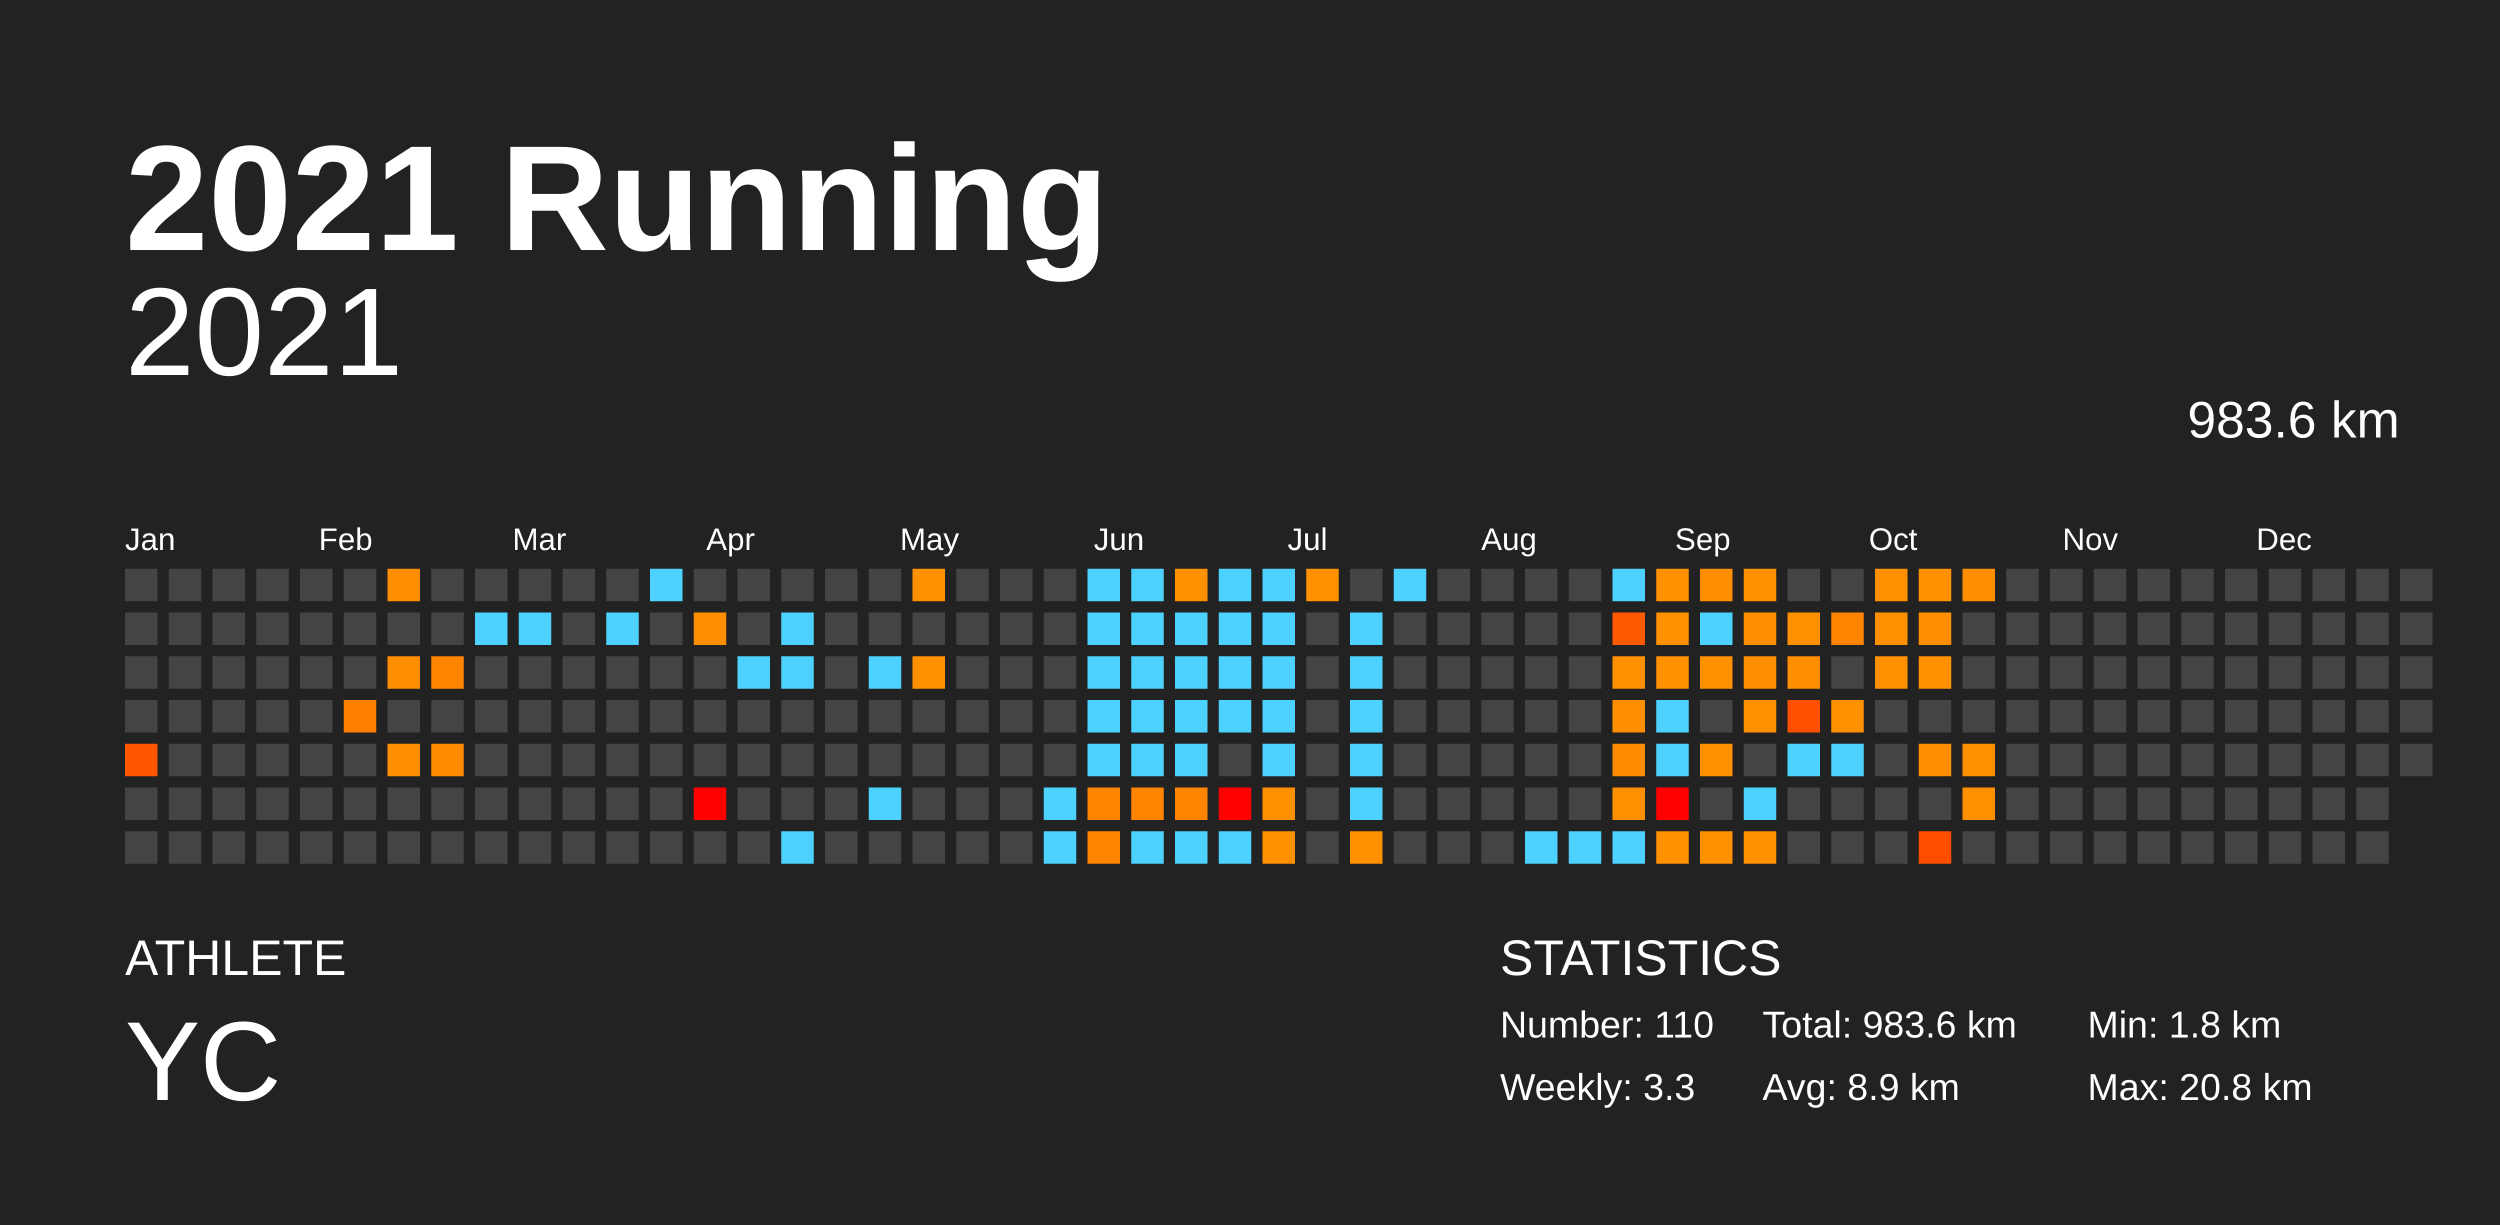
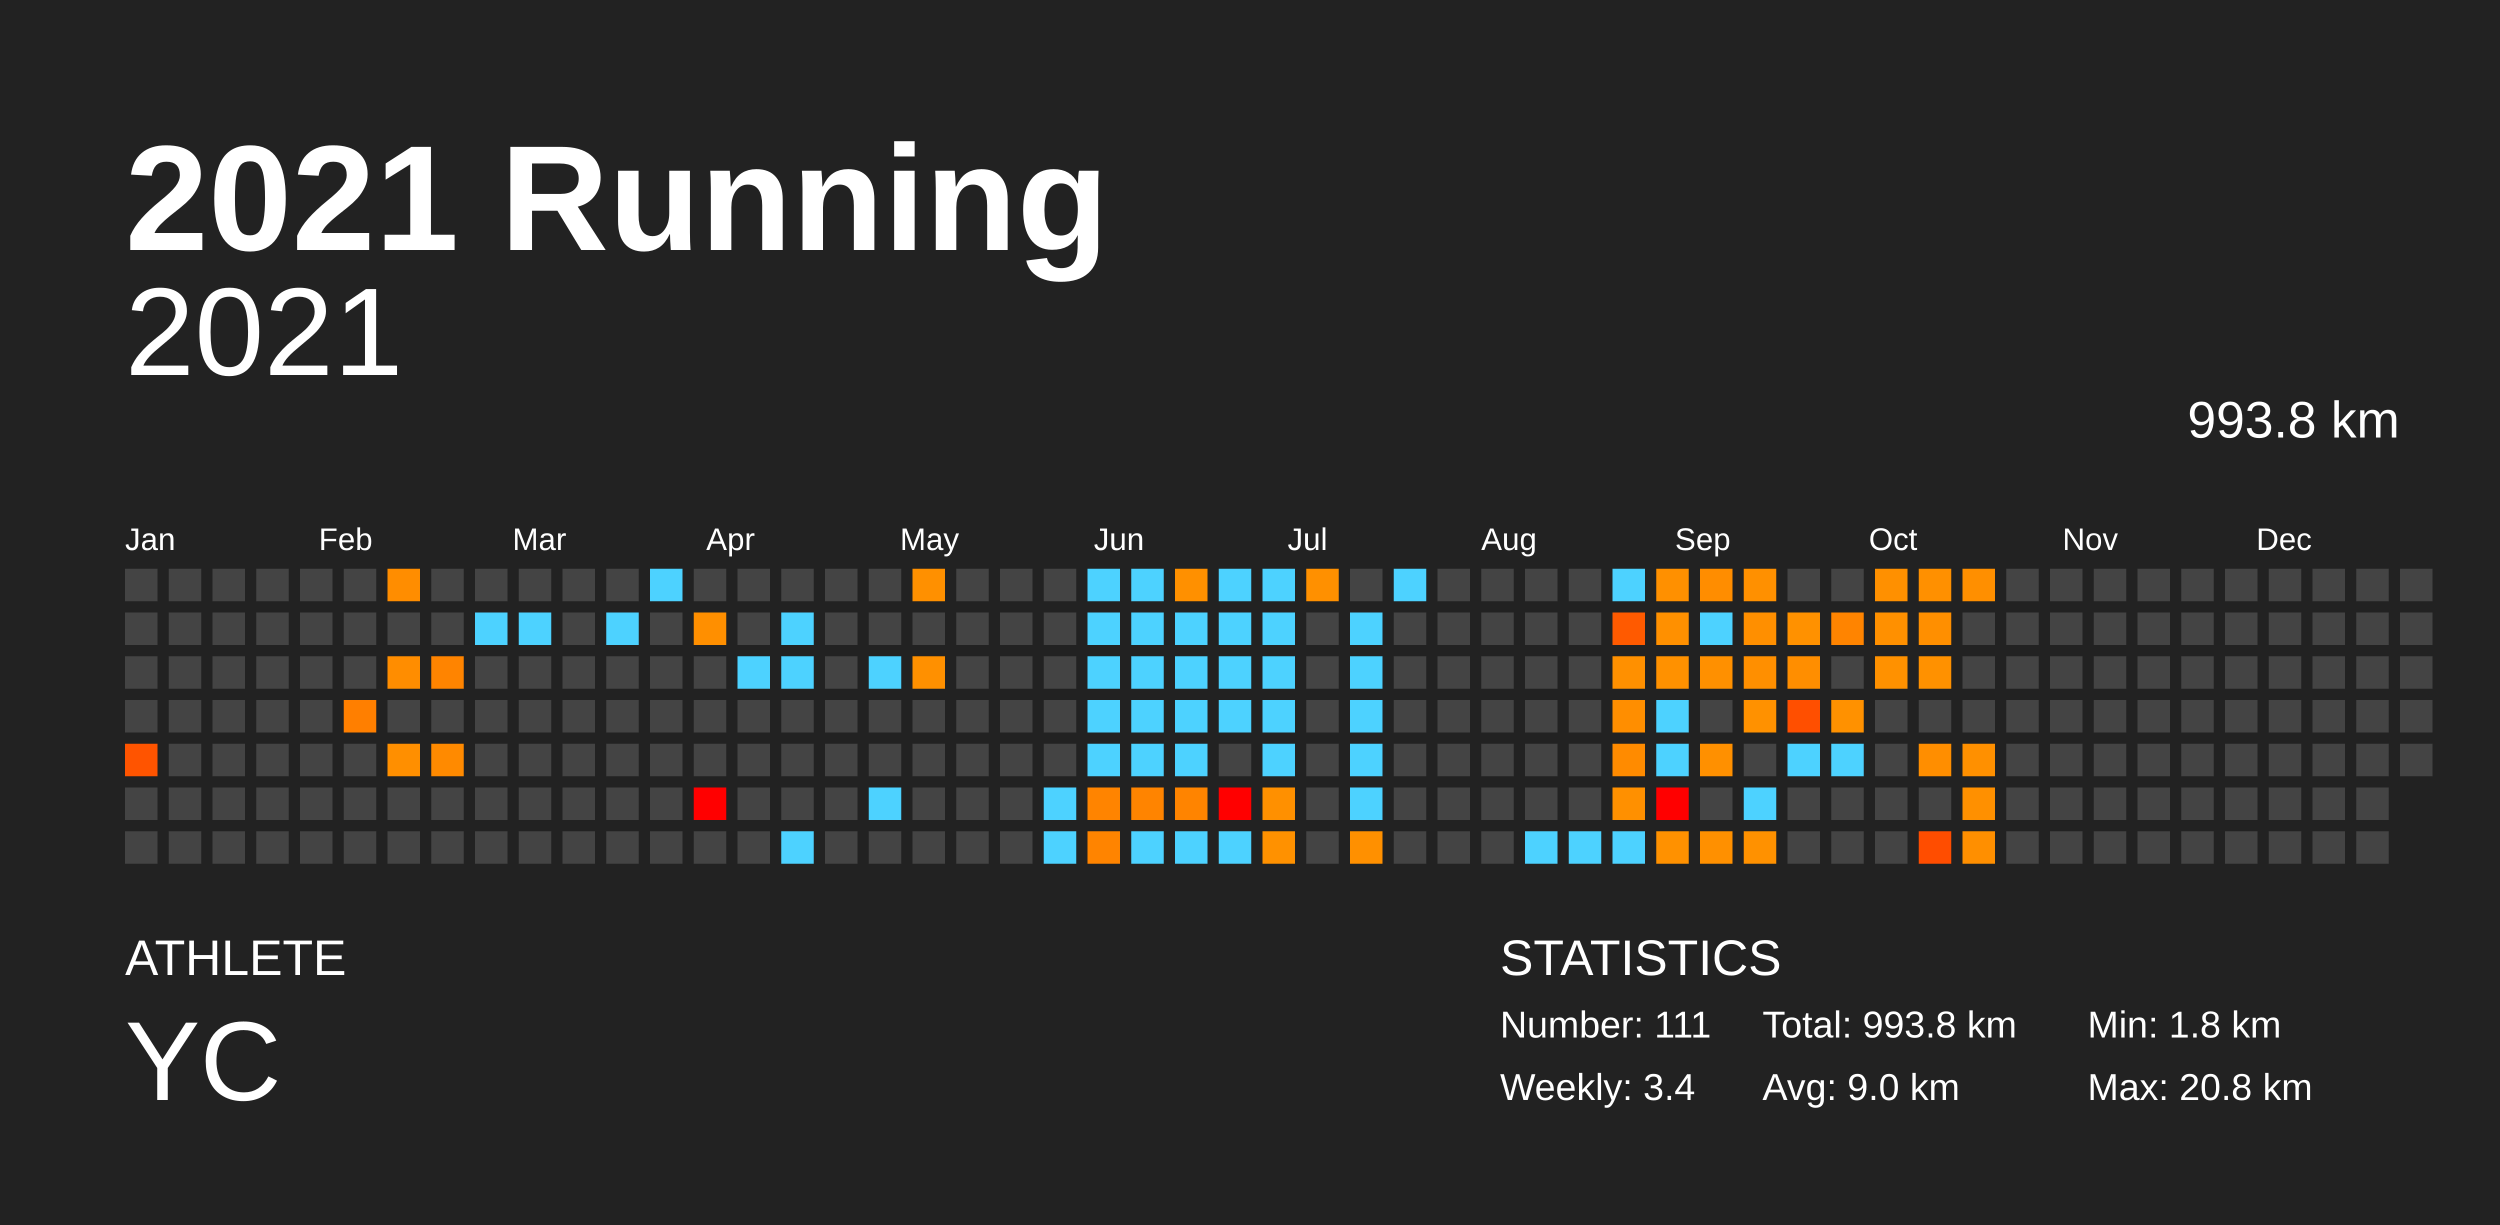
<svg xmlns="http://www.w3.org/2000/svg" baseProfile="full" height="98mm" version="1.1" viewBox="0,0,200,98" width="200mm">
  <defs />
  <rect fill="#222222" height="98" width="200" x="0" y="0" />
  <text fill="#FFFFFF" style="font-size:12px; font-family:Arial; font-weight:bold;" x="10" y="20">2021 Running</text>
  <text fill="#FFFFFF" style="font-size:4px; font-family:Arial" x="10" y="78">ATHLETE</text>
  <text fill="#FFFFFF" style="font-size:9px; font-family:Arial" x="10" y="88">YC</text>
  <text fill="#FFFFFF" style="font-size:4px; font-family:Arial" x="120" y="78">STATISTICS</text>
-   <text fill="#FFFFFF" style="font-size:3px; font-family:Arial" x="120" y="83">Number: 110</text>
-   <text fill="#FFFFFF" style="font-size:3px; font-family:Arial" x="120" y="88">Weekly: 3.3</text>
-   <text fill="#FFFFFF" style="font-size:3px; font-family:Arial" x="141" y="83">Total: 983.6 km</text>
-   <text fill="#FFFFFF" style="font-size:3px; font-family:Arial" x="141" y="88">Avg: 8.9 km</text>
+   <text fill="#FFFFFF" style="font-size:3px; font-family:Arial" x="120" y="83">Number: 111</text>
+   <text fill="#FFFFFF" style="font-size:3px; font-family:Arial" x="120" y="88">Weekly: 3.4</text>
+   <text fill="#FFFFFF" style="font-size:3px; font-family:Arial" x="141" y="83">Total: 993.8 km</text>
+   <text fill="#FFFFFF" style="font-size:3px; font-family:Arial" x="141" y="88">Avg: 9.0 km</text>
  <text fill="#FFFFFF" style="font-size:3px; font-family:Arial" x="167" y="83">Min: 1.8 km</text>
  <text fill="#FFFFFF" style="font-size:3px; font-family:Arial" x="167" y="88">Max: 20.8 km</text>
  <text alignment-baseline="hanging" fill="#FFFFFF" style="font-size:10.0px; font-family:Arial;" x="10" y="30">2021</text>
-   <text alignment-baseline="hanging" fill="#FFFFFF" style="font-size:4.125px; font-family:Arial;" x="175" y="35">983.6 km</text>
+   <text alignment-baseline="hanging" fill="#FFFFFF" style="font-size:4.125px; font-family:Arial;" x="175" y="35">993.8 km</text>
  <text fill="#FFFFFF" style="font-size:2.5px; font-family:Arial" x="10.0" y="44">Jan</text>
  <text fill="#FFFFFF" style="font-size:2.5px; font-family:Arial" x="25.5" y="44">Feb</text>
  <text fill="#FFFFFF" style="font-size:2.5px; font-family:Arial" x="41.0" y="44">Mar</text>
  <text fill="#FFFFFF" style="font-size:2.5px; font-family:Arial" x="56.5" y="44">Apr</text>
  <text fill="#FFFFFF" style="font-size:2.5px; font-family:Arial" x="72.0" y="44">May</text>
  <text fill="#FFFFFF" style="font-size:2.5px; font-family:Arial" x="87.5" y="44">Jun</text>
  <text fill="#FFFFFF" style="font-size:2.5px; font-family:Arial" x="103.0" y="44">Jul</text>
  <text fill="#FFFFFF" style="font-size:2.5px; font-family:Arial" x="118.5" y="44">Aug</text>
  <text fill="#FFFFFF" style="font-size:2.5px; font-family:Arial" x="134.0" y="44">Sep</text>
  <text fill="#FFFFFF" style="font-size:2.5px; font-family:Arial" x="149.5" y="44">Oct</text>
  <text fill="#FFFFFF" style="font-size:2.5px; font-family:Arial" x="165.0" y="44">Nov</text>
  <text fill="#FFFFFF" style="font-size:2.5px; font-family:Arial" x="180.5" y="44">Dec</text>
  <rect fill="#444444" height="2.6" width="2.6" x="10.0" y="45.5" />
  <rect fill="#444444" height="2.6" width="2.6" x="10.0" y="49.0" />
  <rect fill="#444444" height="2.6" width="2.6" x="10.0" y="52.5" />
  <rect fill="#444444" height="2.6" width="2.6" x="10.0" y="56.0" />
  <rect fill="#ff5400" height="2.6" width="2.6" x="10.0" y="59.5" />
  <rect fill="#444444" height="2.6" width="2.6" x="10.0" y="63.0" />
  <rect fill="#444444" height="2.6" width="2.6" x="10.0" y="66.5" />
  <rect fill="#444444" height="2.6" width="2.6" x="13.5" y="45.5" />
  <rect fill="#444444" height="2.6" width="2.6" x="13.5" y="49.0" />
  <rect fill="#444444" height="2.6" width="2.6" x="13.5" y="52.5" />
  <rect fill="#444444" height="2.6" width="2.6" x="13.5" y="56.0" />
  <rect fill="#444444" height="2.6" width="2.6" x="13.5" y="59.5" />
  <rect fill="#444444" height="2.6" width="2.6" x="13.5" y="63.0" />
  <rect fill="#444444" height="2.6" width="2.6" x="13.5" y="66.5" />
  <rect fill="#444444" height="2.6" width="2.6" x="17.0" y="45.5" />
  <rect fill="#444444" height="2.6" width="2.6" x="17.0" y="49.0" />
  <rect fill="#444444" height="2.6" width="2.6" x="17.0" y="52.5" />
  <rect fill="#444444" height="2.6" width="2.6" x="17.0" y="56.0" />
  <rect fill="#444444" height="2.6" width="2.6" x="17.0" y="59.5" />
  <rect fill="#444444" height="2.6" width="2.6" x="17.0" y="63.0" />
  <rect fill="#444444" height="2.6" width="2.6" x="17.0" y="66.5" />
  <rect fill="#444444" height="2.6" width="2.6" x="20.5" y="45.5" />
  <rect fill="#444444" height="2.6" width="2.6" x="20.5" y="49.0" />
  <rect fill="#444444" height="2.6" width="2.6" x="20.5" y="52.5" />
  <rect fill="#444444" height="2.6" width="2.6" x="20.5" y="56.0" />
  <rect fill="#444444" height="2.6" width="2.6" x="20.5" y="59.5" />
  <rect fill="#444444" height="2.6" width="2.6" x="20.5" y="63.0" />
  <rect fill="#444444" height="2.6" width="2.6" x="20.5" y="66.5" />
  <rect fill="#444444" height="2.6" width="2.6" x="24.0" y="45.5" />
  <rect fill="#444444" height="2.6" width="2.6" x="24.0" y="49.0" />
  <rect fill="#444444" height="2.6" width="2.6" x="24.0" y="52.5" />
  <rect fill="#444444" height="2.6" width="2.6" x="24.0" y="56.0" />
  <rect fill="#444444" height="2.6" width="2.6" x="24.0" y="59.5" />
  <rect fill="#444444" height="2.6" width="2.6" x="24.0" y="63.0" />
  <rect fill="#444444" height="2.6" width="2.6" x="24.0" y="66.5" />
  <rect fill="#444444" height="2.6" width="2.6" x="27.5" y="45.5" />
  <rect fill="#444444" height="2.6" width="2.6" x="27.5" y="49.0" />
  <rect fill="#444444" height="2.6" width="2.6" x="27.5" y="52.5" />
  <rect fill="#ff7f00" height="2.6" width="2.6" x="27.5" y="56.0" />
  <rect fill="#444444" height="2.6" width="2.6" x="27.5" y="59.5" />
  <rect fill="#444444" height="2.6" width="2.6" x="27.5" y="63.0" />
  <rect fill="#444444" height="2.6" width="2.6" x="27.5" y="66.5" />
  <rect fill="#ff8d00" height="2.6" width="2.6" x="31.0" y="45.5" />
  <rect fill="#444444" height="2.6" width="2.6" x="31.0" y="49.0" />
  <rect fill="#ff8d00" height="2.6" width="2.6" x="31.0" y="52.5" />
  <rect fill="#444444" height="2.6" width="2.6" x="31.0" y="56.0" />
  <rect fill="#ff8f00" height="2.6" width="2.6" x="31.0" y="59.5" />
  <rect fill="#444444" height="2.6" width="2.6" x="31.0" y="63.0" />
  <rect fill="#444444" height="2.6" width="2.6" x="31.0" y="66.5" />
  <rect fill="#444444" height="2.6" width="2.6" x="34.5" y="45.5" />
  <rect fill="#444444" height="2.6" width="2.6" x="34.5" y="49.0" />
  <rect fill="#ff8400" height="2.6" width="2.6" x="34.5" y="52.5" />
  <rect fill="#444444" height="2.6" width="2.6" x="34.5" y="56.0" />
  <rect fill="#ff8a00" height="2.6" width="2.6" x="34.5" y="59.5" />
  <rect fill="#444444" height="2.6" width="2.6" x="34.5" y="63.0" />
  <rect fill="#444444" height="2.6" width="2.6" x="34.5" y="66.5" />
  <rect fill="#444444" height="2.6" width="2.6" x="38.0" y="45.5" />
  <rect fill="#4dd2ff" height="2.6" width="2.6" x="38.0" y="49.0" />
  <rect fill="#444444" height="2.6" width="2.6" x="38.0" y="52.5" />
  <rect fill="#444444" height="2.6" width="2.6" x="38.0" y="56.0" />
  <rect fill="#444444" height="2.6" width="2.6" x="38.0" y="59.5" />
  <rect fill="#444444" height="2.6" width="2.6" x="38.0" y="63.0" />
  <rect fill="#444444" height="2.6" width="2.6" x="38.0" y="66.5" />
  <rect fill="#444444" height="2.6" width="2.6" x="41.5" y="45.5" />
  <rect fill="#4dd2ff" height="2.6" width="2.6" x="41.5" y="49.0" />
  <rect fill="#444444" height="2.6" width="2.6" x="41.5" y="52.5" />
  <rect fill="#444444" height="2.6" width="2.6" x="41.5" y="56.0" />
  <rect fill="#444444" height="2.6" width="2.6" x="41.5" y="59.5" />
  <rect fill="#444444" height="2.6" width="2.6" x="41.5" y="63.0" />
  <rect fill="#444444" height="2.6" width="2.6" x="41.5" y="66.5" />
  <rect fill="#444444" height="2.6" width="2.6" x="45.0" y="45.5" />
  <rect fill="#444444" height="2.6" width="2.6" x="45.0" y="49.0" />
  <rect fill="#444444" height="2.6" width="2.6" x="45.0" y="52.5" />
  <rect fill="#444444" height="2.6" width="2.6" x="45.0" y="56.0" />
  <rect fill="#444444" height="2.6" width="2.6" x="45.0" y="59.5" />
  <rect fill="#444444" height="2.6" width="2.6" x="45.0" y="63.0" />
  <rect fill="#444444" height="2.6" width="2.6" x="45.0" y="66.5" />
  <rect fill="#444444" height="2.6" width="2.6" x="48.5" y="45.5" />
  <rect fill="#4dd2ff" height="2.6" width="2.6" x="48.5" y="49.0" />
  <rect fill="#444444" height="2.6" width="2.6" x="48.5" y="52.5" />
  <rect fill="#444444" height="2.6" width="2.6" x="48.5" y="56.0" />
  <rect fill="#444444" height="2.6" width="2.6" x="48.5" y="59.5" />
  <rect fill="#444444" height="2.6" width="2.6" x="48.5" y="63.0" />
  <rect fill="#444444" height="2.6" width="2.6" x="48.5" y="66.5" />
  <rect fill="#4dd2ff" height="2.6" width="2.6" x="52.0" y="45.5" />
  <rect fill="#444444" height="2.6" width="2.6" x="52.0" y="49.0" />
  <rect fill="#444444" height="2.6" width="2.6" x="52.0" y="52.5" />
  <rect fill="#444444" height="2.6" width="2.6" x="52.0" y="56.0" />
  <rect fill="#444444" height="2.6" width="2.6" x="52.0" y="59.5" />
  <rect fill="#444444" height="2.6" width="2.6" x="52.0" y="63.0" />
  <rect fill="#444444" height="2.6" width="2.6" x="52.0" y="66.5" />
  <rect fill="#444444" height="2.6" width="2.6" x="55.5" y="45.5" />
  <rect fill="#ff8f00" height="2.6" width="2.6" x="55.5" y="49.0" />
  <rect fill="#444444" height="2.6" width="2.6" x="55.5" y="52.5" />
  <rect fill="#444444" height="2.6" width="2.6" x="55.5" y="56.0" />
  <rect fill="#444444" height="2.6" width="2.6" x="55.5" y="59.5" />
  <rect fill="red" height="2.6" width="2.6" x="55.5" y="63.0" />
  <rect fill="#444444" height="2.6" width="2.6" x="55.5" y="66.5" />
  <rect fill="#444444" height="2.6" width="2.6" x="59.0" y="45.5" />
  <rect fill="#444444" height="2.6" width="2.6" x="59.0" y="49.0" />
  <rect fill="#4dd2ff" height="2.6" width="2.6" x="59.0" y="52.5" />
  <rect fill="#444444" height="2.6" width="2.6" x="59.0" y="56.0" />
  <rect fill="#444444" height="2.6" width="2.6" x="59.0" y="59.5" />
  <rect fill="#444444" height="2.6" width="2.6" x="59.0" y="63.0" />
  <rect fill="#444444" height="2.6" width="2.6" x="59.0" y="66.5" />
  <rect fill="#444444" height="2.6" width="2.6" x="62.5" y="45.5" />
  <rect fill="#4dd2ff" height="2.6" width="2.6" x="62.5" y="49.0" />
  <rect fill="#4dd2ff" height="2.6" width="2.6" x="62.5" y="52.5" />
  <rect fill="#444444" height="2.6" width="2.6" x="62.5" y="56.0" />
  <rect fill="#444444" height="2.6" width="2.6" x="62.5" y="59.5" />
  <rect fill="#444444" height="2.6" width="2.6" x="62.5" y="63.0" />
  <rect fill="#4dd2ff" height="2.6" width="2.6" x="62.5" y="66.5" />
  <rect fill="#444444" height="2.6" width="2.6" x="66.0" y="45.5" />
  <rect fill="#444444" height="2.6" width="2.6" x="66.0" y="49.0" />
  <rect fill="#444444" height="2.6" width="2.6" x="66.0" y="52.5" />
  <rect fill="#444444" height="2.6" width="2.6" x="66.0" y="56.0" />
  <rect fill="#444444" height="2.6" width="2.6" x="66.0" y="59.5" />
  <rect fill="#444444" height="2.6" width="2.6" x="66.0" y="63.0" />
  <rect fill="#444444" height="2.6" width="2.6" x="66.0" y="66.5" />
  <rect fill="#444444" height="2.6" width="2.6" x="69.5" y="45.5" />
  <rect fill="#444444" height="2.6" width="2.6" x="69.5" y="49.0" />
  <rect fill="#4dd2ff" height="2.6" width="2.6" x="69.5" y="52.5" />
  <rect fill="#444444" height="2.6" width="2.6" x="69.5" y="56.0" />
  <rect fill="#444444" height="2.6" width="2.6" x="69.5" y="59.5" />
  <rect fill="#4dd2ff" height="2.6" width="2.6" x="69.5" y="63.0" />
  <rect fill="#444444" height="2.6" width="2.6" x="69.5" y="66.5" />
  <rect fill="#ff9000" height="2.6" width="2.6" x="73.0" y="45.5" />
  <rect fill="#444444" height="2.6" width="2.6" x="73.0" y="49.0" />
  <rect fill="#ff9000" height="2.6" width="2.6" x="73.0" y="52.5" />
  <rect fill="#444444" height="2.6" width="2.6" x="73.0" y="56.0" />
  <rect fill="#444444" height="2.6" width="2.6" x="73.0" y="59.5" />
  <rect fill="#444444" height="2.6" width="2.6" x="73.0" y="63.0" />
  <rect fill="#444444" height="2.6" width="2.6" x="73.0" y="66.5" />
  <rect fill="#444444" height="2.6" width="2.6" x="76.5" y="45.5" />
  <rect fill="#444444" height="2.6" width="2.6" x="76.5" y="49.0" />
  <rect fill="#444444" height="2.6" width="2.6" x="76.5" y="52.5" />
  <rect fill="#444444" height="2.6" width="2.6" x="76.5" y="56.0" />
  <rect fill="#444444" height="2.6" width="2.6" x="76.5" y="59.5" />
  <rect fill="#444444" height="2.6" width="2.6" x="76.5" y="63.0" />
  <rect fill="#444444" height="2.6" width="2.6" x="76.5" y="66.5" />
  <rect fill="#444444" height="2.6" width="2.6" x="80.0" y="45.5" />
  <rect fill="#444444" height="2.6" width="2.6" x="80.0" y="49.0" />
  <rect fill="#444444" height="2.6" width="2.6" x="80.0" y="52.5" />
  <rect fill="#444444" height="2.6" width="2.6" x="80.0" y="56.0" />
  <rect fill="#444444" height="2.6" width="2.6" x="80.0" y="59.5" />
  <rect fill="#444444" height="2.6" width="2.6" x="80.0" y="63.0" />
  <rect fill="#444444" height="2.6" width="2.6" x="80.0" y="66.5" />
  <rect fill="#444444" height="2.6" width="2.6" x="83.5" y="45.5" />
  <rect fill="#444444" height="2.6" width="2.6" x="83.5" y="49.0" />
  <rect fill="#444444" height="2.6" width="2.6" x="83.5" y="52.5" />
  <rect fill="#444444" height="2.6" width="2.6" x="83.5" y="56.0" />
  <rect fill="#444444" height="2.6" width="2.6" x="83.5" y="59.5" />
  <rect fill="#4dd2ff" height="2.6" width="2.6" x="83.5" y="63.0" />
  <rect fill="#4dd2ff" height="2.6" width="2.6" x="83.5" y="66.5" />
  <rect fill="#4dd2ff" height="2.6" width="2.6" x="87.0" y="45.5" />
  <rect fill="#4dd2ff" height="2.6" width="2.6" x="87.0" y="49.0" />
  <rect fill="#4dd2ff" height="2.6" width="2.6" x="87.0" y="52.5" />
  <rect fill="#4dd2ff" height="2.6" width="2.6" x="87.0" y="56.0" />
  <rect fill="#4dd2ff" height="2.6" width="2.6" x="87.0" y="59.5" />
  <rect fill="#ff8400" height="2.6" width="2.6" x="87.0" y="63.0" />
  <rect fill="#ff8400" height="2.6" width="2.6" x="87.0" y="66.5" />
  <rect fill="#4dd2ff" height="2.6" width="2.6" x="90.5" y="45.5" />
  <rect fill="#4dd2ff" height="2.6" width="2.6" x="90.5" y="49.0" />
  <rect fill="#4dd2ff" height="2.6" width="2.6" x="90.5" y="52.5" />
  <rect fill="#4dd2ff" height="2.6" width="2.6" x="90.5" y="56.0" />
  <rect fill="#4dd2ff" height="2.6" width="2.6" x="90.5" y="59.5" />
  <rect fill="#ff8400" height="2.6" width="2.6" x="90.5" y="63.0" />
  <rect fill="#4dd2ff" height="2.6" width="2.6" x="90.5" y="66.5" />
  <rect fill="#ff9000" height="2.6" width="2.6" x="94.0" y="45.5" />
  <rect fill="#4dd2ff" height="2.6" width="2.6" x="94.0" y="49.0" />
  <rect fill="#4dd2ff" height="2.6" width="2.6" x="94.0" y="52.5" />
  <rect fill="#4dd2ff" height="2.6" width="2.6" x="94.0" y="56.0" />
  <rect fill="#4dd2ff" height="2.6" width="2.6" x="94.0" y="59.5" />
  <rect fill="#ff8400" height="2.6" width="2.6" x="94.0" y="63.0" />
  <rect fill="#4dd2ff" height="2.6" width="2.6" x="94.0" y="66.5" />
  <rect fill="#4dd2ff" height="2.6" width="2.6" x="97.5" y="45.5" />
  <rect fill="#4dd2ff" height="2.6" width="2.6" x="97.5" y="49.0" />
  <rect fill="#4dd2ff" height="2.6" width="2.6" x="97.5" y="52.5" />
  <rect fill="#4dd2ff" height="2.6" width="2.6" x="97.5" y="56.0" />
  <rect fill="#444444" height="2.6" width="2.6" x="97.5" y="59.5" />
  <rect fill="red" height="2.6" width="2.6" x="97.5" y="63.0" />
  <rect fill="#4dd2ff" height="2.6" width="2.6" x="97.5" y="66.5" />
  <rect fill="#4dd2ff" height="2.6" width="2.6" x="101.0" y="45.5" />
  <rect fill="#4dd2ff" height="2.6" width="2.6" x="101.0" y="49.0" />
  <rect fill="#4dd2ff" height="2.6" width="2.6" x="101.0" y="52.5" />
  <rect fill="#4dd2ff" height="2.6" width="2.6" x="101.0" y="56.0" />
  <rect fill="#4dd2ff" height="2.6" width="2.6" x="101.0" y="59.5" />
  <rect fill="#ff9000" height="2.6" width="2.6" x="101.0" y="63.0" />
  <rect fill="#ff9100" height="2.6" width="2.6" x="101.0" y="66.5" />
  <rect fill="#ff9000" height="2.6" width="2.6" x="104.5" y="45.5" />
  <rect fill="#444444" height="2.6" width="2.6" x="104.5" y="49.0" />
  <rect fill="#444444" height="2.6" width="2.6" x="104.5" y="52.5" />
  <rect fill="#444444" height="2.6" width="2.6" x="104.5" y="56.0" />
  <rect fill="#444444" height="2.6" width="2.6" x="104.5" y="59.5" />
  <rect fill="#444444" height="2.6" width="2.6" x="104.5" y="63.0" />
  <rect fill="#444444" height="2.6" width="2.6" x="104.5" y="66.5" />
  <rect fill="#444444" height="2.6" width="2.6" x="108.0" y="45.5" />
  <rect fill="#4dd2ff" height="2.6" width="2.6" x="108.0" y="49.0" />
  <rect fill="#4dd2ff" height="2.6" width="2.6" x="108.0" y="52.5" />
  <rect fill="#4dd2ff" height="2.6" width="2.6" x="108.0" y="56.0" />
  <rect fill="#4dd2ff" height="2.6" width="2.6" x="108.0" y="59.5" />
  <rect fill="#4dd2ff" height="2.6" width="2.6" x="108.0" y="63.0" />
  <rect fill="#ff9000" height="2.6" width="2.6" x="108.0" y="66.5" />
  <rect fill="#4dd2ff" height="2.6" width="2.6" x="111.5" y="45.5" />
  <rect fill="#444444" height="2.6" width="2.6" x="111.5" y="49.0" />
  <rect fill="#444444" height="2.6" width="2.6" x="111.5" y="52.5" />
  <rect fill="#444444" height="2.6" width="2.6" x="111.5" y="56.0" />
  <rect fill="#444444" height="2.6" width="2.6" x="111.5" y="59.5" />
  <rect fill="#444444" height="2.6" width="2.6" x="111.5" y="63.0" />
  <rect fill="#444444" height="2.6" width="2.6" x="111.5" y="66.5" />
  <rect fill="#444444" height="2.6" width="2.6" x="115.0" y="45.5" />
  <rect fill="#444444" height="2.6" width="2.6" x="115.0" y="49.0" />
  <rect fill="#444444" height="2.6" width="2.6" x="115.0" y="52.5" />
  <rect fill="#444444" height="2.6" width="2.6" x="115.0" y="56.0" />
  <rect fill="#444444" height="2.6" width="2.6" x="115.0" y="59.5" />
  <rect fill="#444444" height="2.6" width="2.6" x="115.0" y="63.0" />
  <rect fill="#444444" height="2.6" width="2.6" x="115.0" y="66.5" />
  <rect fill="#444444" height="2.6" width="2.6" x="118.5" y="45.5" />
  <rect fill="#444444" height="2.6" width="2.6" x="118.5" y="49.0" />
  <rect fill="#444444" height="2.6" width="2.6" x="118.5" y="52.5" />
  <rect fill="#444444" height="2.6" width="2.6" x="118.5" y="56.0" />
  <rect fill="#444444" height="2.6" width="2.6" x="118.5" y="59.5" />
  <rect fill="#444444" height="2.6" width="2.6" x="118.5" y="63.0" />
  <rect fill="#444444" height="2.6" width="2.6" x="118.5" y="66.5" />
  <rect fill="#444444" height="2.6" width="2.6" x="122.0" y="45.5" />
  <rect fill="#444444" height="2.6" width="2.6" x="122.0" y="49.0" />
  <rect fill="#444444" height="2.6" width="2.6" x="122.0" y="52.5" />
  <rect fill="#444444" height="2.6" width="2.6" x="122.0" y="56.0" />
  <rect fill="#444444" height="2.6" width="2.6" x="122.0" y="59.5" />
  <rect fill="#444444" height="2.6" width="2.6" x="122.0" y="63.0" />
  <rect fill="#4dd2ff" height="2.6" width="2.6" x="122.0" y="66.5" />
  <rect fill="#444444" height="2.6" width="2.6" x="125.5" y="45.5" />
  <rect fill="#444444" height="2.6" width="2.6" x="125.5" y="49.0" />
  <rect fill="#444444" height="2.6" width="2.6" x="125.5" y="52.5" />
  <rect fill="#444444" height="2.6" width="2.6" x="125.5" y="56.0" />
  <rect fill="#444444" height="2.6" width="2.6" x="125.5" y="59.5" />
  <rect fill="#444444" height="2.6" width="2.6" x="125.5" y="63.0" />
  <rect fill="#4dd2ff" height="2.6" width="2.6" x="125.5" y="66.5" />
  <rect fill="#4dd2ff" height="2.6" width="2.6" x="129.0" y="45.5" />
  <rect fill="#ff5a00" height="2.6" width="2.6" x="129.0" y="49.0" />
  <rect fill="#ff9000" height="2.6" width="2.6" x="129.0" y="52.5" />
  <rect fill="#ff8e00" height="2.6" width="2.6" x="129.0" y="56.0" />
  <rect fill="#ff8b00" height="2.6" width="2.6" x="129.0" y="59.5" />
  <rect fill="#ff9000" height="2.6" width="2.6" x="129.0" y="63.0" />
  <rect fill="#4dd2ff" height="2.6" width="2.6" x="129.0" y="66.5" />
  <rect fill="#ff9000" height="2.6" width="2.6" x="132.5" y="45.5" />
  <rect fill="#ff9000" height="2.6" width="2.6" x="132.5" y="49.0" />
  <rect fill="#ff9100" height="2.6" width="2.6" x="132.5" y="52.5" />
  <rect fill="#4dd2ff" height="2.6" width="2.6" x="132.5" y="56.0" />
  <rect fill="#4dd2ff" height="2.6" width="2.6" x="132.5" y="59.5" />
  <rect fill="red" height="2.6" width="2.6" x="132.5" y="63.0" />
  <rect fill="#ff9100" height="2.6" width="2.6" x="132.5" y="66.5" />
  <rect fill="#ff8d00" height="2.6" width="2.6" x="136.0" y="45.5" />
  <rect fill="#4dd2ff" height="2.6" width="2.6" x="136.0" y="49.0" />
  <rect fill="#ff9000" height="2.6" width="2.6" x="136.0" y="52.5" />
  <rect fill="#444444" height="2.6" width="2.6" x="136.0" y="56.0" />
  <rect fill="#ff9000" height="2.6" width="2.6" x="136.0" y="59.5" />
  <rect fill="#444444" height="2.6" width="2.6" x="136.0" y="63.0" />
  <rect fill="#ff9000" height="2.6" width="2.6" x="136.0" y="66.5" />
  <rect fill="#ff9000" height="2.6" width="2.6" x="139.5" y="45.5" />
  <rect fill="#ff8f00" height="2.6" width="2.6" x="139.5" y="49.0" />
  <rect fill="#ff8f00" height="2.6" width="2.6" x="139.5" y="52.5" />
  <rect fill="#ff9100" height="2.6" width="2.6" x="139.5" y="56.0" />
  <rect fill="#444444" height="2.6" width="2.6" x="139.5" y="59.5" />
  <rect fill="#4dd2ff" height="2.6" width="2.6" x="139.5" y="63.0" />
  <rect fill="#ff9100" height="2.6" width="2.6" x="139.5" y="66.5" />
  <rect fill="#444444" height="2.6" width="2.6" x="143.0" y="45.5" />
  <rect fill="#ff9100" height="2.6" width="2.6" x="143.0" y="49.0" />
  <rect fill="#ff8e00" height="2.6" width="2.6" x="143.0" y="52.5" />
  <rect fill="#ff4f00" height="2.6" width="2.6" x="143.0" y="56.0" />
  <rect fill="#4dd2ff" height="2.6" width="2.6" x="143.0" y="59.5" />
  <rect fill="#444444" height="2.6" width="2.6" x="143.0" y="63.0" />
  <rect fill="#444444" height="2.6" width="2.6" x="143.0" y="66.5" />
  <rect fill="#444444" height="2.6" width="2.6" x="146.5" y="45.5" />
  <rect fill="#ff8400" height="2.6" width="2.6" x="146.5" y="49.0" />
  <rect fill="#444444" height="2.6" width="2.6" x="146.5" y="52.5" />
  <rect fill="#ff9100" height="2.6" width="2.6" x="146.5" y="56.0" />
  <rect fill="#4dd2ff" height="2.6" width="2.6" x="146.5" y="59.5" />
  <rect fill="#444444" height="2.6" width="2.6" x="146.5" y="63.0" />
  <rect fill="#444444" height="2.6" width="2.6" x="146.5" y="66.5" />
  <rect fill="#ff9000" height="2.6" width="2.6" x="150.0" y="45.5" />
  <rect fill="#ff9000" height="2.6" width="2.6" x="150.0" y="49.0" />
  <rect fill="#ff9100" height="2.6" width="2.6" x="150.0" y="52.5" />
  <rect fill="#444444" height="2.6" width="2.6" x="150.0" y="56.0" />
  <rect fill="#444444" height="2.6" width="2.6" x="150.0" y="59.5" />
  <rect fill="#444444" height="2.6" width="2.6" x="150.0" y="63.0" />
  <rect fill="#444444" height="2.6" width="2.6" x="150.0" y="66.5" />
  <rect fill="#ff9000" height="2.6" width="2.6" x="153.5" y="45.5" />
  <rect fill="#ff8f00" height="2.6" width="2.6" x="153.5" y="49.0" />
  <rect fill="#ff9100" height="2.6" width="2.6" x="153.5" y="52.5" />
  <rect fill="#444444" height="2.6" width="2.6" x="153.5" y="56.0" />
  <rect fill="#ff8e00" height="2.6" width="2.6" x="153.5" y="59.5" />
  <rect fill="#444444" height="2.6" width="2.6" x="153.5" y="63.0" />
  <rect fill="#ff4d00" height="2.6" width="2.6" x="153.5" y="66.5" />
  <rect fill="#ff8f00" height="2.6" width="2.6" x="157.0" y="45.5" />
  <rect fill="#444444" height="2.6" width="2.6" x="157.0" y="49.0" />
  <rect fill="#444444" height="2.6" width="2.6" x="157.0" y="52.5" />
  <rect fill="#444444" height="2.6" width="2.6" x="157.0" y="56.0" />
  <rect fill="#ff9000" height="2.6" width="2.6" x="157.0" y="59.5" />
  <rect fill="#ff9000" height="2.6" width="2.6" x="157.0" y="63.0" />
-   <rect fill="#444444" height="2.6" width="2.6" x="157.0" y="66.5" />
+   <rect fill="#ff8f00" height="2.6" width="2.6" x="157.0" y="66.5" />
  <rect fill="#444444" height="2.6" width="2.6" x="160.5" y="45.5" />
  <rect fill="#444444" height="2.6" width="2.6" x="160.5" y="49.0" />
  <rect fill="#444444" height="2.6" width="2.6" x="160.5" y="52.5" />
  <rect fill="#444444" height="2.6" width="2.6" x="160.5" y="56.0" />
  <rect fill="#444444" height="2.6" width="2.6" x="160.5" y="59.5" />
  <rect fill="#444444" height="2.6" width="2.6" x="160.5" y="63.0" />
  <rect fill="#444444" height="2.6" width="2.6" x="160.5" y="66.5" />
  <rect fill="#444444" height="2.6" width="2.6" x="164.0" y="45.5" />
  <rect fill="#444444" height="2.6" width="2.6" x="164.0" y="49.0" />
  <rect fill="#444444" height="2.6" width="2.6" x="164.0" y="52.5" />
  <rect fill="#444444" height="2.6" width="2.6" x="164.0" y="56.0" />
  <rect fill="#444444" height="2.6" width="2.6" x="164.0" y="59.5" />
  <rect fill="#444444" height="2.6" width="2.6" x="164.0" y="63.0" />
  <rect fill="#444444" height="2.6" width="2.6" x="164.0" y="66.5" />
  <rect fill="#444444" height="2.6" width="2.6" x="167.5" y="45.5" />
  <rect fill="#444444" height="2.6" width="2.6" x="167.5" y="49.0" />
  <rect fill="#444444" height="2.6" width="2.6" x="167.5" y="52.5" />
  <rect fill="#444444" height="2.6" width="2.6" x="167.5" y="56.0" />
  <rect fill="#444444" height="2.6" width="2.6" x="167.5" y="59.5" />
  <rect fill="#444444" height="2.6" width="2.6" x="167.5" y="63.0" />
  <rect fill="#444444" height="2.6" width="2.6" x="167.5" y="66.5" />
  <rect fill="#444444" height="2.6" width="2.6" x="171.0" y="45.5" />
  <rect fill="#444444" height="2.6" width="2.6" x="171.0" y="49.0" />
  <rect fill="#444444" height="2.6" width="2.6" x="171.0" y="52.5" />
  <rect fill="#444444" height="2.6" width="2.6" x="171.0" y="56.0" />
  <rect fill="#444444" height="2.6" width="2.6" x="171.0" y="59.5" />
  <rect fill="#444444" height="2.6" width="2.6" x="171.0" y="63.0" />
  <rect fill="#444444" height="2.6" width="2.6" x="171.0" y="66.5" />
  <rect fill="#444444" height="2.6" width="2.6" x="174.5" y="45.5" />
  <rect fill="#444444" height="2.6" width="2.6" x="174.5" y="49.0" />
  <rect fill="#444444" height="2.6" width="2.6" x="174.5" y="52.5" />
  <rect fill="#444444" height="2.6" width="2.6" x="174.5" y="56.0" />
  <rect fill="#444444" height="2.6" width="2.6" x="174.5" y="59.5" />
  <rect fill="#444444" height="2.6" width="2.6" x="174.5" y="63.0" />
  <rect fill="#444444" height="2.6" width="2.6" x="174.5" y="66.5" />
  <rect fill="#444444" height="2.6" width="2.6" x="178.0" y="45.5" />
  <rect fill="#444444" height="2.6" width="2.6" x="178.0" y="49.0" />
  <rect fill="#444444" height="2.6" width="2.6" x="178.0" y="52.5" />
  <rect fill="#444444" height="2.6" width="2.6" x="178.0" y="56.0" />
  <rect fill="#444444" height="2.6" width="2.6" x="178.0" y="59.5" />
  <rect fill="#444444" height="2.6" width="2.6" x="178.0" y="63.0" />
  <rect fill="#444444" height="2.6" width="2.6" x="178.0" y="66.5" />
  <rect fill="#444444" height="2.6" width="2.6" x="181.5" y="45.5" />
  <rect fill="#444444" height="2.6" width="2.6" x="181.5" y="49.0" />
  <rect fill="#444444" height="2.6" width="2.6" x="181.5" y="52.5" />
  <rect fill="#444444" height="2.6" width="2.6" x="181.5" y="56.0" />
  <rect fill="#444444" height="2.6" width="2.6" x="181.5" y="59.5" />
  <rect fill="#444444" height="2.6" width="2.6" x="181.5" y="63.0" />
  <rect fill="#444444" height="2.6" width="2.6" x="181.5" y="66.5" />
  <rect fill="#444444" height="2.6" width="2.6" x="185.0" y="45.5" />
  <rect fill="#444444" height="2.6" width="2.6" x="185.0" y="49.0" />
  <rect fill="#444444" height="2.6" width="2.6" x="185.0" y="52.5" />
  <rect fill="#444444" height="2.6" width="2.6" x="185.0" y="56.0" />
  <rect fill="#444444" height="2.6" width="2.6" x="185.0" y="59.5" />
  <rect fill="#444444" height="2.6" width="2.6" x="185.0" y="63.0" />
  <rect fill="#444444" height="2.6" width="2.6" x="185.0" y="66.5" />
  <rect fill="#444444" height="2.6" width="2.6" x="188.5" y="45.5" />
  <rect fill="#444444" height="2.6" width="2.6" x="188.5" y="49.0" />
  <rect fill="#444444" height="2.6" width="2.6" x="188.5" y="52.5" />
  <rect fill="#444444" height="2.6" width="2.6" x="188.5" y="56.0" />
  <rect fill="#444444" height="2.6" width="2.6" x="188.5" y="59.5" />
  <rect fill="#444444" height="2.6" width="2.6" x="188.5" y="63.0" />
  <rect fill="#444444" height="2.6" width="2.6" x="188.5" y="66.5" />
  <rect fill="#444444" height="2.6" width="2.6" x="192.0" y="45.5" />
  <rect fill="#444444" height="2.6" width="2.6" x="192.0" y="49.0" />
  <rect fill="#444444" height="2.6" width="2.6" x="192.0" y="52.5" />
  <rect fill="#444444" height="2.6" width="2.6" x="192.0" y="56.0" />
  <rect fill="#444444" height="2.6" width="2.6" x="192.0" y="59.5" />
</svg>
